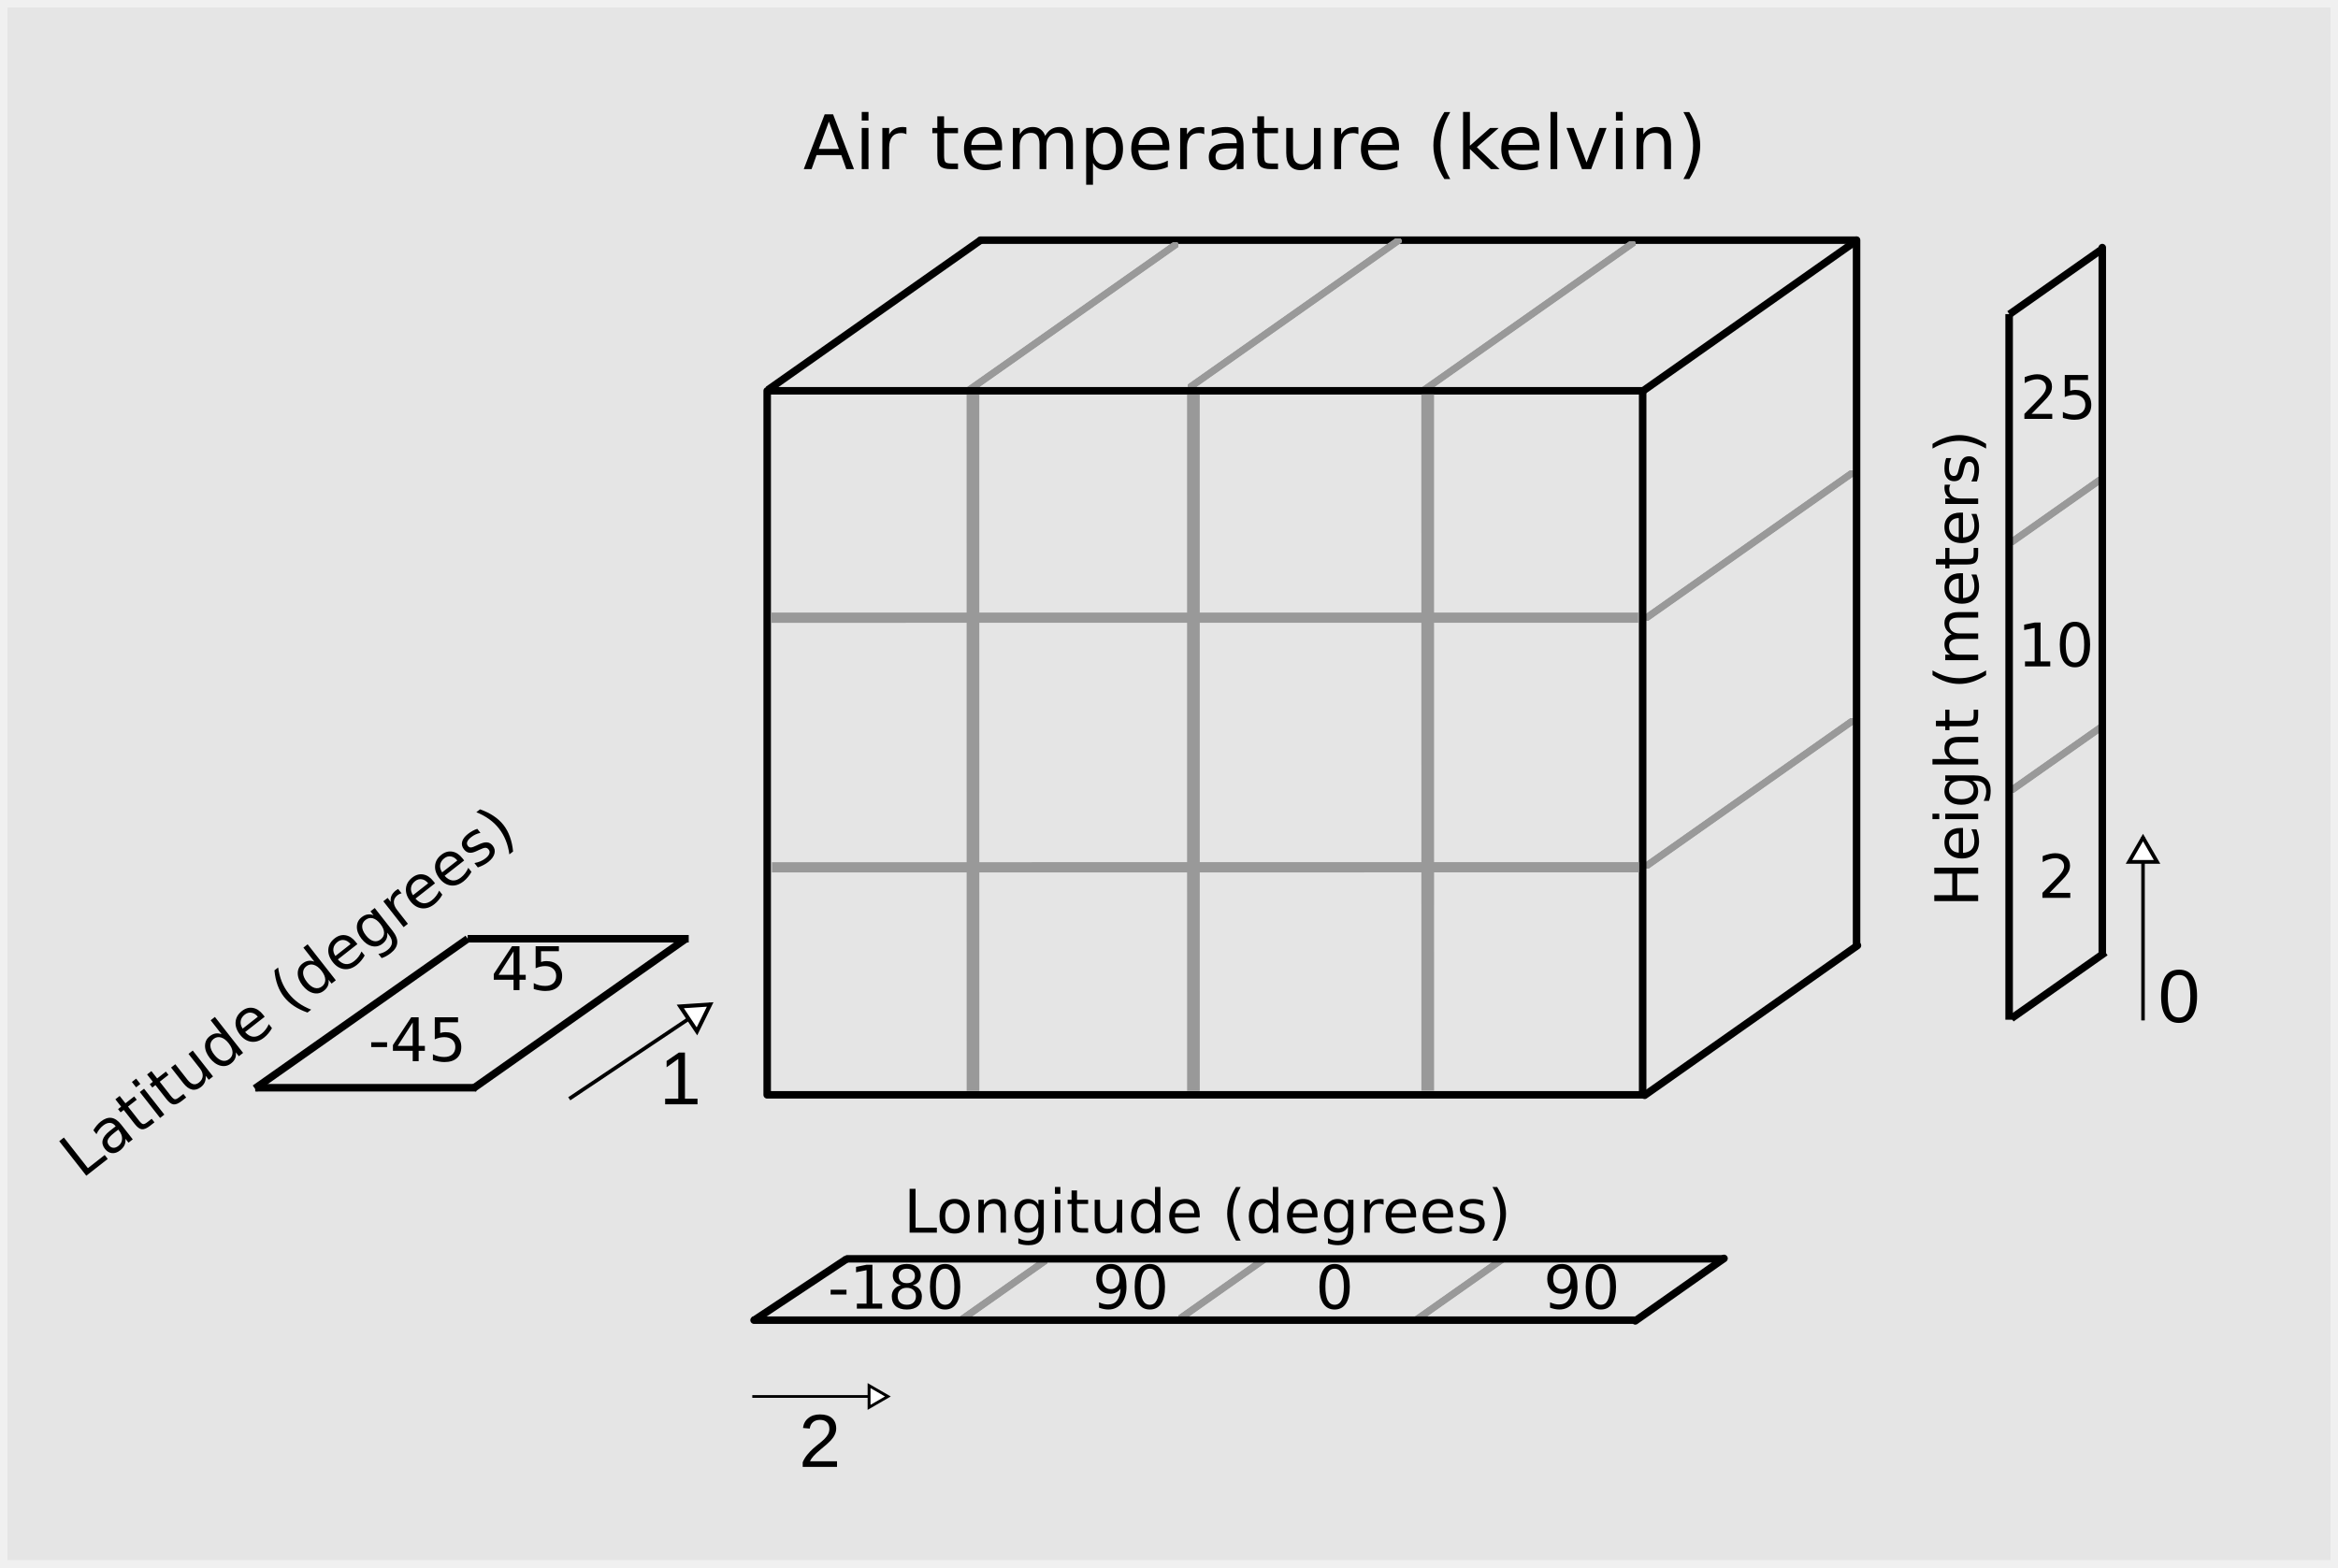
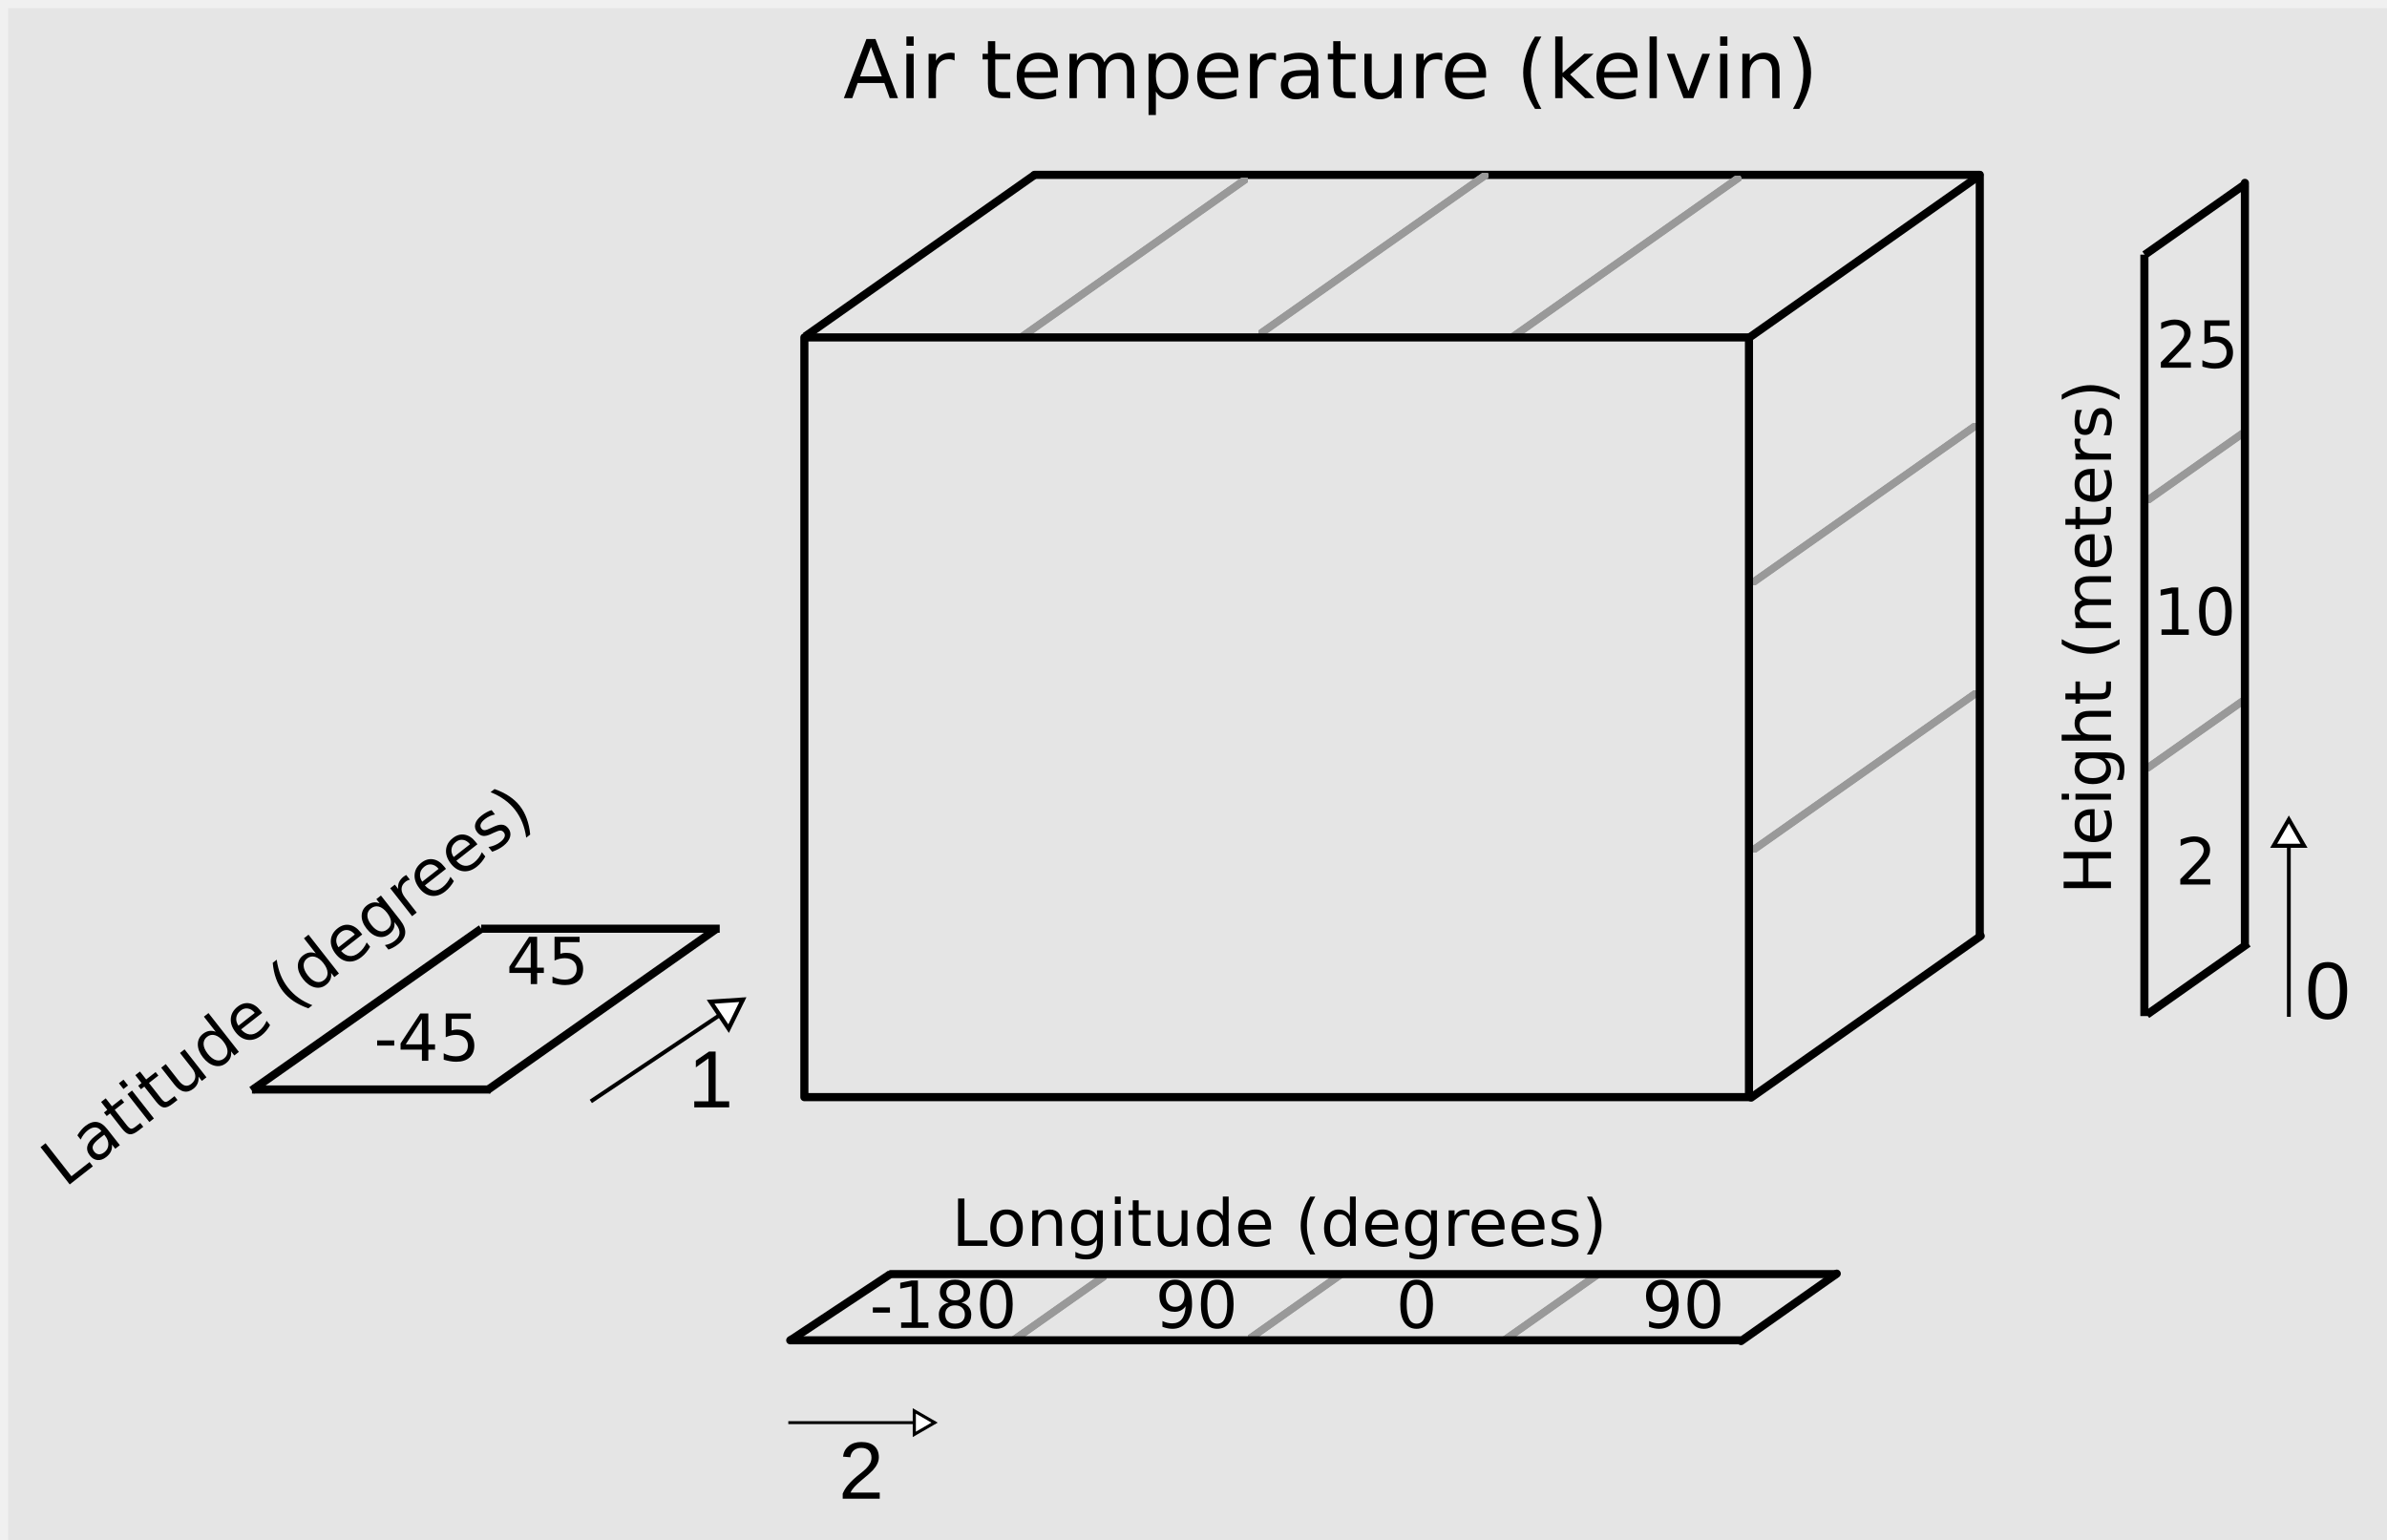
- <svg xmlns="http://www.w3.org/2000/svg" width="621.8" height="417" id="svg2" version="1.1">
+ <svg xmlns="http://www.w3.org/2000/svg" width="588.373" height="379.431" id="svg2" version="1.1">
  <defs id="defs4">
    <marker orient="auto" refY="0" refX="0" id="EmptyTriangleInL" style="overflow:visible">
      <path id="path4026" d="M 5.77,0 -2.88,5 V -5 Z" style="fill:#ffffff;fill-rule:evenodd;stroke:#000000;stroke-width:1pt;marker-start:none" transform="matrix(-0.8,0,0,-0.8,4.8,0)" />
    </marker>
    <marker orient="auto" refY="0" refX="0" id="EmptyTriangleOutL" style="overflow:visible">
      <path id="path4035" d="M 5.77,0 -2.88,5 V -5 Z" style="fill:#ffffff;fill-rule:evenodd;stroke:#000000;stroke-width:1pt;marker-start:none" transform="matrix(0.8,0,0,0.8,-4.8,0)" />
    </marker>
    <marker orient="auto" refY="0" refX="0" id="Arrow2Lstart" style="overflow:visible">
      <path id="path3892" style="font-size:12px;fill-rule:evenodd;stroke-width:0.625;stroke-linejoin:round" d="M 8.719,4.034 -2.207,0.016 8.719,-4.002 c -1.745,2.372 -1.735,5.617 -6e-7,8.035 z" transform="matrix(1.1,0,0,1.1,1.1,0)" />
    </marker>
    <marker orient="auto" refY="0" refX="0" id="Arrow1Lend" style="overflow:visible">
      <path id="path3877" d="M 0,0 5,-5 -12.5,0 5,5 Z" style="fill-rule:evenodd;stroke:#000000;stroke-width:1pt;marker-start:none" transform="matrix(-0.8,0,0,-0.8,-10,0)" />
    </marker>
    <marker orient="auto" refY="0" refX="0" id="Arrow2Lend" style="overflow:visible">
      <path id="path3895" style="font-size:12px;fill-rule:evenodd;stroke-width:0.625;stroke-linejoin:round" d="M 8.719,4.034 -2.207,0.016 8.719,-4.002 c -1.745,2.372 -1.735,5.617 -6e-7,8.035 z" transform="matrix(-1.1,0,0,-1.1,-1.1,0)" />
    </marker>
    <filter id="filter4330" x="0" y="0" width="1" height="1" style="color-interpolation-filters:sRGB">
      <feFlood id="feFlood4332" result="result1" flood-opacity="0" flood-color="rgb(128,128,128)" />
      <feBlend id="feBlend4334" in2="SourceGraphic" mode="normal" result="result2" />
      <feComposite id="feComposite4336" in2="SourceGraphic" k2="1" operator="arithmetic" result="result3" k1="0" k3="0" k4="0" />
      <feComposite id="feComposite4338" in2="SourceGraphic" operator="in" />
    </filter>
    <filter id="filter4330-5" x="0" y="0" width="1" height="1" style="color-interpolation-filters:sRGB">
      <feFlood id="feFlood4332-3" result="result1" flood-opacity="0" flood-color="rgb(128,128,128)" />
      <feBlend id="feBlend4334-2" in2="SourceGraphic" mode="normal" result="result2" />
      <feComposite id="feComposite4336-7" in2="SourceGraphic" k2="1" operator="arithmetic" result="result3" k1="0" k3="0" k4="0" />
      <feComposite id="feComposite4338-7" in2="SourceGraphic" operator="in" />
    </filter>
    <filter id="filter2986" x="0" y="0" width="1" height="1" style="color-interpolation-filters:sRGB">
      <feFlood id="feFlood2988" result="result1" flood-opacity="0" flood-color="rgb(128,128,128)" />
      <feBlend id="feBlend2990" in2="SourceGraphic" mode="normal" result="result2" />
      <feComposite id="feComposite2992" in2="SourceGraphic" k2="1" operator="arithmetic" result="result3" k1="0" k3="0" k4="0" />
      <feComposite id="feComposite2994" in2="SourceGraphic" operator="in" />
    </filter>
    <filter id="filter2996" x="0" y="0" width="1" height="1" style="color-interpolation-filters:sRGB">
      <feFlood id="feFlood2998" result="result1" flood-opacity="0" flood-color="rgb(128,128,128)" />
      <feBlend id="feBlend3000" in2="SourceGraphic" mode="normal" result="result2" />
      <feComposite id="feComposite3002" in2="SourceGraphic" k2="1" operator="arithmetic" result="result3" k1="0" k3="0" k4="0" />
      <feComposite id="feComposite3004" in2="SourceGraphic" operator="in" />
    </filter>
    <filter id="filter3006" x="0" y="0" width="1" height="1" style="color-interpolation-filters:sRGB">
      <feFlood id="feFlood3008" result="result1" flood-opacity="0" flood-color="rgb(128,128,128)" />
      <feBlend id="feBlend3010" in2="SourceGraphic" mode="normal" result="result2" />
      <feComposite id="feComposite3012" in2="SourceGraphic" k2="1" operator="arithmetic" result="result3" k1="0" k3="0" k4="0" />
      <feComposite id="feComposite3014" in2="SourceGraphic" operator="in" />
    </filter>
    <filter id="filter4330-5-0" x="0" y="0" width="1" height="1" style="color-interpolation-filters:sRGB">
      <feFlood id="feFlood4332-3-5" result="result1" flood-opacity="0" flood-color="rgb(128,128,128)" />
      <feBlend id="feBlend4334-2-7" in2="SourceGraphic" mode="normal" result="result2" />
      <feComposite id="feComposite4336-7-2" in2="SourceGraphic" k2="1" operator="arithmetic" result="result3" k1="0" k3="0" k4="0" />
      <feComposite id="feComposite4338-7-0" in2="SourceGraphic" operator="in" />
    </filter>
    <filter id="filter3154" x="0" y="0" width="1" height="1" style="color-interpolation-filters:sRGB">
      <feFlood id="feFlood3156" result="result1" flood-opacity="0" flood-color="rgb(128,128,128)" />
      <feBlend id="feBlend3158" in2="SourceGraphic" mode="normal" result="result2" />
      <feComposite id="feComposite3160" in2="SourceGraphic" k2="1" operator="arithmetic" result="result3" k1="0" k3="0" k4="0" />
      <feComposite id="feComposite3162" in2="SourceGraphic" operator="in" />
    </filter>
    <filter id="filter3164" x="0" y="0" width="1" height="1" style="color-interpolation-filters:sRGB">
      <feFlood id="feFlood3166" result="result1" flood-opacity="0" flood-color="rgb(128,128,128)" />
      <feBlend id="feBlend3168" in2="SourceGraphic" mode="normal" result="result2" />
      <feComposite id="feComposite3170" in2="SourceGraphic" k2="1" operator="arithmetic" result="result3" k1="0" k3="0" k4="0" />
      <feComposite id="feComposite3172" in2="SourceGraphic" operator="in" />
    </filter>
    <filter id="filter3174" x="0" y="0" width="1" height="1" style="color-interpolation-filters:sRGB">
      <feFlood id="feFlood3176" result="result1" flood-opacity="0" flood-color="rgb(128,128,128)" />
      <feBlend id="feBlend3178" in2="SourceGraphic" mode="normal" result="result2" />
      <feComposite id="feComposite3180" in2="SourceGraphic" k2="1" operator="arithmetic" result="result3" k1="0" k3="0" k4="0" />
      <feComposite id="feComposite3182" in2="SourceGraphic" operator="in" />
    </filter>
    <filter id="filter4330-7" x="0" y="0" width="1" height="1" style="color-interpolation-filters:sRGB">
      <feFlood id="feFlood4332-9" result="result1" flood-opacity="0" flood-color="rgb(128,128,128)" />
      <feBlend id="feBlend4334-1" in2="SourceGraphic" mode="normal" result="result2" />
      <feComposite id="feComposite4336-0" in2="SourceGraphic" k2="1" operator="arithmetic" result="result3" k1="0" k3="0" k4="0" />
      <feComposite id="feComposite4338-5" in2="SourceGraphic" operator="in" />
    </filter>
    <filter id="filter4241" x="0" y="0" width="1" height="1" style="color-interpolation-filters:sRGB">
      <feFlood id="feFlood4243" result="result1" flood-opacity="0" flood-color="rgb(128,128,128)" />
      <feBlend id="feBlend4245" in2="SourceGraphic" mode="normal" result="result2" />
      <feComposite id="feComposite4247" in2="SourceGraphic" k2="1" operator="arithmetic" result="result3" k1="0" k3="0" k4="0" />
      <feComposite id="feComposite4249" in2="SourceGraphic" operator="in" />
    </filter>
    <filter id="filter4330-2" x="0" y="0" width="1" height="1" style="color-interpolation-filters:sRGB">
      <feFlood id="feFlood4332-8" result="result1" flood-opacity="0" flood-color="rgb(128,128,128)" />
      <feBlend id="feBlend4334-9" in2="SourceGraphic" mode="normal" result="result2" />
      <feComposite id="feComposite4336-4" in2="SourceGraphic" k2="1" operator="arithmetic" result="result3" k1="0" k3="0" k4="0" />
      <feComposite id="feComposite4338-1" in2="SourceGraphic" operator="in" />
    </filter>
    <filter id="filter4301" x="0" y="0" width="1" height="1" style="color-interpolation-filters:sRGB">
      <feFlood id="feFlood4303" result="result1" flood-opacity="0" flood-color="rgb(128,128,128)" />
      <feBlend id="feBlend4305" in2="SourceGraphic" mode="normal" result="result2" />
      <feComposite id="feComposite4307" in2="SourceGraphic" k2="1" operator="arithmetic" result="result3" k1="0" k3="0" k4="0" />
      <feComposite id="feComposite4309" in2="SourceGraphic" operator="in" />
    </filter>
    <filter id="filter4330-6" x="0" y="0" width="1" height="1" style="color-interpolation-filters:sRGB">
      <feFlood id="feFlood4332-0" result="result1" flood-opacity="0" flood-color="rgb(128,128,128)" />
      <feBlend id="feBlend4334-10" in2="SourceGraphic" mode="normal" result="result2" />
      <feComposite id="feComposite4336-1" in2="SourceGraphic" k2="1" operator="arithmetic" result="result3" k1="0" k3="0" k4="0" />
      <feComposite id="feComposite4338-0" in2="SourceGraphic" operator="in" />
    </filter>
    <filter id="filter4330-0" x="0" y="0" width="1" height="1" style="color-interpolation-filters:sRGB">
      <feFlood id="feFlood4332-5" result="result1" flood-opacity="0" flood-color="rgb(128,128,128)" />
      <feBlend id="feBlend4334-28" in2="SourceGraphic" mode="normal" result="result2" />
      <feComposite id="feComposite4336-49" in2="SourceGraphic" k2="1" operator="arithmetic" result="result3" k1="0" k3="0" k4="0" />
      <feComposite id="feComposite4338-59" in2="SourceGraphic" operator="in" />
    </filter>
    <marker orient="auto" refY="0" refX="0" id="EmptyTriangleOutL-5" style="overflow:visible">
      <path id="path4035-9" d="M 5.77,0 -2.88,5 V -5 Z" style="fill:#ffffff;fill-rule:evenodd;stroke:#000000;stroke-width:1pt;marker-start:none" transform="matrix(0.8,0,0,0.8,-4.8,0)" />
    </marker>
    <marker orient="auto" refY="0" refX="0" id="EmptyTriangleOutL-7" style="overflow:visible">
      <path id="path4035-6" d="M 5.77,0 -2.88,5 V -5 Z" style="fill:#ffffff;fill-rule:evenodd;stroke:#000000;stroke-width:1pt;marker-start:none" transform="matrix(0.8,0,0,0.8,-4.8,0)" />
    </marker>
    <marker orient="auto" refY="0" refX="0" id="EmptyTriangleOutL-79" style="overflow:visible">
      <path id="path4035-5" d="M 5.77,0 -2.88,5 V -5 Z" style="fill:#ffffff;fill-rule:evenodd;stroke:#000000;stroke-width:1pt;marker-start:none" transform="matrix(0.8,0,0,0.8,-4.8,0)" />
    </marker>
    <marker orient="auto" refY="0" refX="0" id="EmptyTriangleInL-3" style="overflow:visible">
      <path id="path4026-2" d="M 5.77,0 -2.88,5 V -5 Z" style="fill:#ffffff;fill-rule:evenodd;stroke:#000000;stroke-width:1pt;marker-start:none" transform="matrix(-0.8,0,0,-0.8,4.8,0)" />
    </marker>
  </defs>
  <g id="layer2" transform="translate(3.700013,13.3)">
    <rect style="opacity:1;fill:#e5e5e5;fill-opacity:1;stroke:#e5e5e5;stroke-width:3.4;stroke-linecap:butt;stroke-miterlimit:4;stroke-dasharray:none;stroke-opacity:1" id="rect1309" width="614.4" height="409.6" x="-1.2969977e-05" y="-9.6" />
  </g>
-   <g id="layer1" transform="translate(-18.5753,-193.1397)">
+   <g id="layer1" transform="translate(-24.34068,-213.9262)">
    <path style="fill:none;stroke:#000000;stroke-width:2;stroke-linecap:round;stroke-linejoin:miter;stroke-miterlimit:4;stroke-dasharray:none;stroke-opacity:1;marker-mid:none" d="M 279.333,257.029 H 512.248" id="path2967" />
    <path style="fill:#b3b3b3;stroke:#999999;stroke-width:2;stroke-linecap:butt;stroke-linejoin:miter;stroke-miterlimit:4;stroke-dasharray:none;stroke-opacity:1;filter:url(#filter4330)" d="m 334.562,297.142 v 187.701" id="path3940-3" />
    <path style="fill:#b3b3b3;stroke:#999999;stroke-width:2;stroke-linecap:butt;stroke-linejoin:miter;stroke-miterlimit:4;stroke-dasharray:none;stroke-opacity:1;filter:url(#filter4330)" d="M 276.028,297.142 V 484.843" id="path3940-2" />
    <path style="fill:#b3b3b3;stroke:#999999;stroke-width:2;stroke-linecap:butt;stroke-linejoin:miter;stroke-miterlimit:4;stroke-dasharray:none;stroke-opacity:1;filter:url(#filter4330)" d="M 397.198,297.142 V 484.843" id="path3940-38" />
    <path style="fill:#b3b3b3;stroke:#999999;stroke-width:2;stroke-linecap:butt;stroke-linejoin:miter;stroke-miterlimit:4;stroke-dasharray:none;stroke-opacity:1;filter:url(#filter4330)" d="m 396.863,297.201 56.597,-39.846" id="path2965-9-3-8" />
    <path style="fill:#b3b3b3;stroke:#999999;stroke-width:2;stroke-linecap:butt;stroke-linejoin:miter;stroke-miterlimit:4;stroke-dasharray:none;stroke-opacity:1;filter:url(#filter4330)" d="m 334.599,296.455 56.597,-39.846" id="path2965-9-3-7" />
    <path style="fill:#b3b3b3;stroke:#999999;stroke-width:2;stroke-linecap:butt;stroke-linejoin:miter;stroke-miterlimit:4;stroke-dasharray:none;stroke-opacity:1;filter:url(#filter4330)" d="m 275.319,297.574 56.597,-39.846" id="path2965-9-3-9" />
    <path style="fill:#b3b3b3;stroke:#999999;stroke-width:2;stroke-linecap:butt;stroke-linejoin:miter;stroke-miterlimit:4;stroke-dasharray:none;stroke-opacity:1;filter:url(#filter4330)" d="M 222.206,358.556 H 455.121" id="path2967-1" />
    <path style="fill:#b3b3b3;stroke:#999999;stroke-width:2;stroke-linecap:butt;stroke-linejoin:miter;stroke-miterlimit:4;stroke-dasharray:none;stroke-opacity:1;filter:url(#filter4330)" d="M 222.206,424.547 H 455.121" id="path2967-4" />
    <path style="fill:#b3b3b3;stroke:#999999;stroke-width:2;stroke-linecap:butt;stroke-linejoin:miter;stroke-miterlimit:4;stroke-dasharray:none;stroke-opacity:1;filter:url(#filter4330)" d="m 455.58,358.097 56.597,-39.846" id="path2965-9-3-0" />
    <path style="fill:#b3b3b3;stroke:#999999;stroke-width:2;stroke-linecap:butt;stroke-linejoin:miter;stroke-miterlimit:4;stroke-dasharray:none;stroke-opacity:1;filter:url(#filter4330)" d="m 455.58,424.089 56.597,-39.846" id="path2965-9-3-91" />
    <path style="fill:#b3b3b3;stroke:#999999;stroke-width:2;stroke-linecap:butt;stroke-linejoin:miter;stroke-miterlimit:4;stroke-dasharray:none;stroke-opacity:1;filter:url(#filter4330)" d="M 487.797,274.399 V 462.1" id="path3940-6" />
    <path style="fill:#b3b3b3;stroke:#999999;stroke-width:2;stroke-linecap:butt;stroke-linejoin:miter;stroke-miterlimit:4;stroke-dasharray:none;stroke-opacity:1;filter:url(#filter4330)" d="M 254.925,273.75 H 487.84" id="path2967-8" />
    <rect style="fill:none;stroke:#000000;stroke-width:2;stroke-linecap:round;stroke-linejoin:round;stroke-miterlimit:4;stroke-dasharray:none;stroke-opacity:1" id="rect2963" width="232.836" height="187.276" x="222.61" y="297.1" />
    <path style="fill:none;stroke:#000000;stroke-width:2;stroke-linecap:round;stroke-linejoin:miter;stroke-miterlimit:4;stroke-dasharray:none;stroke-opacity:1;marker-mid:none" d="m 455.975,484.494 56.597,-39.846" id="path2965-9" />
    <path style="fill:none;stroke:#000000;stroke-width:2;stroke-linecap:butt;stroke-linejoin:miter;stroke-miterlimit:4;stroke-dasharray:none;stroke-opacity:1;marker-mid:none" d="m 455.513,297.146 56.597,-39.846" id="path2965-9-3" />
    <path style="fill:none;stroke:#000000;stroke-width:2;stroke-linecap:butt;stroke-linejoin:miter;stroke-miterlimit:4;stroke-dasharray:none;stroke-opacity:1;marker-mid:none" d="m 222.812,296.849 56.596,-39.846" id="path2965-9-3-1" />
    <path style="fill:none;stroke:#000000;stroke-width:2;stroke-linecap:round;stroke-linejoin:miter;stroke-miterlimit:4;stroke-dasharray:none;stroke-opacity:1;marker-mid:none" d="M 512.335,257.027 V 444.728" id="path3940" />
    <g id="g4466" transform="translate(38.46154,109.5176)" style="stroke-width:2;stroke-miterlimit:4;stroke-dasharray:none">
      <path transform="matrix(0.4297107,0,0,0.4297107,217.6207,230.6964)" id="path2965-9-3-8-2-9" d="m 321.696,476.252 56.597,-39.846" style="fill:#b3b3b3;stroke:#999999;stroke-width:4.654;stroke-linecap:butt;stroke-linejoin:miter;stroke-miterlimit:4;stroke-dasharray:none;stroke-opacity:1;filter:url(#filter4330-5-0)" />
      <path transform="matrix(0.4110244,0,0,0.4110244,186.9416,239.1757)" id="path2965-9-3-7-7-4" d="m 259.433,475.507 56.597,-39.846" style="fill:#b3b3b3;stroke:#999999;stroke-width:4.866;stroke-linecap:butt;stroke-linejoin:miter;stroke-miterlimit:4;stroke-dasharray:none;stroke-opacity:1;filter:url(#filter4330-5-0)" />
      <path transform="matrix(0.4192467,0,0,0.4192467,151.003,235.4688)" id="path2965-9-3-9-1-0" d="m 200.153,476.625 56.597,-39.846" style="fill:#b3b3b3;stroke:#999999;stroke-width:4.77;stroke-linecap:butt;stroke-linejoin:miter;stroke-miterlimit:4;stroke-dasharray:none;stroke-opacity:1;filter:url(#filter4330-5-0)" />
      <path id="path2965-9-3-1-8-0" d="m 180.581,434.878 24.683,-16.353" style="fill:none;stroke:#000000;stroke-width:2;stroke-linecap:butt;stroke-linejoin:miter;stroke-miterlimit:4;stroke-dasharray:none;stroke-opacity:1;marker-mid:none" />
      <path d="M 180.664,434.799 H 414.887 m 0.134,0.192 23.602,-16.617" style="fill:none;stroke:#000000;stroke-width:2;stroke-linecap:round;stroke-linejoin:miter;stroke-miterlimit:4;stroke-dasharray:none;stroke-opacity:1;marker-mid:none" id="path2967-45-1" />
      <path id="path2967-9-8" d="M 205.47,418.48 H 438.386" style="fill:none;stroke:#000000;stroke-width:2;stroke-linecap:round;stroke-linejoin:miter;stroke-miterlimit:4;stroke-dasharray:none;stroke-opacity:1;marker-mid:none" />
    </g>
    <g id="g4637" transform="translate(-54.7588,110.1695)">
      <path id="path2965-9-4" d="m 608.278,353.877 25,-17.601" style="fill:none;stroke:#000000;stroke-width:2;stroke-linecap:butt;stroke-linejoin:miter;stroke-miterlimit:4;stroke-dasharray:none;stroke-opacity:1;marker-mid:none" />
      <path transform="matrix(0.4478674,0,0,0.4478674,387.3456,120.3052)" id="path2965-9-3-0-2" d="m 491.626,239.862 56.597,-39.846" style="fill:#b3b3b3;stroke:#999999;stroke-width:4.466;stroke-linecap:butt;stroke-linejoin:miter;stroke-miterlimit:4;stroke-dasharray:none;stroke-opacity:1;filter:url(#filter4330-2)" />
      <path transform="matrix(0.4478674,0,0,0.4478674,387.3456,156.7412)" id="path2965-9-3-91-7" d="m 491.626,305.853 56.597,-39.846" style="fill:#b3b3b3;stroke:#999999;stroke-width:4.466;stroke-linecap:butt;stroke-linejoin:miter;stroke-miterlimit:4;stroke-dasharray:none;stroke-opacity:1;filter:url(#filter4330-2)" />
      <path id="path2965-9-3-18" d="m 607.757,166.571 25.058,-17.642" style="fill:none;stroke:#000000;stroke-width:2;stroke-linecap:butt;stroke-linejoin:miter;stroke-miterlimit:4;stroke-dasharray:none;stroke-opacity:1;marker-mid:none" />
      <path id="path3940-1" d="M 607.673,166.525 V 354.226" style="fill:none;stroke:#000000;stroke-width:2;stroke-linecap:butt;stroke-linejoin:miter;stroke-miterlimit:4;stroke-dasharray:none;stroke-opacity:1;marker-mid:none" />
      <path id="path3940-4" d="M 632.445,148.833 V 336.237" style="fill:none;stroke:#000000;stroke-width:2;stroke-linecap:round;stroke-linejoin:miter;stroke-miterlimit:4;stroke-dasharray:none;stroke-opacity:1;marker-mid:none" />
    </g>
    <text xml:space="preserve" style="font-style:normal;font-weight:normal;line-height:0%;font-family:'Bitstream Vera Sans';fill:#000000;fill-opacity:1;stroke:none" x="231.06" y="583.357" id="text4024-5">
      <tspan id="tspan4026-3" x="231.06" y="583.357" style="font-size:20px;line-height:1.25;font-family:Arial;-inkscape-font-specification:Arial">2</tspan>
    </text>
    <path style="fill:none;stroke:#000000;stroke-width:0.723;stroke-linecap:butt;stroke-linejoin:miter;stroke-miterlimit:4;stroke-dasharray:none;stroke-opacity:1;marker-end:url(#EmptyTriangleOutL)" d="m 218.652,564.615 h 36.191" id="path2967-5-8" />
    <text xml:space="preserve" style="font-style:normal;font-weight:normal;line-height:0%;font-family:'Bitstream Vera Sans';fill:#000000;fill-opacity:1;stroke:none" x="238.703" y="541.251" id="text4605">
      <tspan x="238.703" y="541.251" style="font-size:16px;line-height:1.25" id="tspan4679">-180</tspan>
    </text>
    <text xml:space="preserve" style="font-style:normal;font-weight:normal;line-height:0%;font-family:'Bitstream Vera Sans';fill:#000000;fill-opacity:1;stroke:none" x="309.107" y="541.251" id="text4609">
      <tspan id="tspan4611" x="309.107" y="541.251" style="font-size:16px;line-height:1.25">90</tspan>
    </text>
    <text xml:space="preserve" style="font-style:normal;font-weight:normal;line-height:0%;font-family:'Bitstream Vera Sans';fill:#000000;fill-opacity:1;stroke:none" x="368.429" y="541.251" id="text4613">
      <tspan id="tspan4615" x="368.429" y="541.251" style="font-size:16px;line-height:1.25">0</tspan>
    </text>
    <text xml:space="preserve" style="font-style:normal;font-weight:normal;line-height:0%;font-family:'Bitstream Vera Sans';fill:#000000;fill-opacity:1;stroke:none" x="429.055" y="541.251" id="text4617">
      <tspan id="tspan4619" x="429.055" y="541.251" style="font-size:16px;line-height:1.25">90</tspan>
    </text>
    <text xml:space="preserve" style="font-style:normal;font-weight:normal;line-height:0%;font-family:'Bitstream Vera Sans';fill:#000000;fill-opacity:1;stroke:none" x="258.912" y="521.042" id="text4621">
      <tspan id="tspan4623" x="258.912" y="521.042" style="font-size:16px;line-height:1.25">Longitude (degrees)</tspan>
    </text>
    <text xml:space="preserve" style="font-style:normal;font-weight:normal;line-height:0%;font-family:'Bitstream Vera Sans';fill:#000000;fill-opacity:1;stroke:none" x="-434.425" y="544.677" id="text4633" transform="rotate(-90)">
      <tspan id="tspan4635" x="-434.425" y="544.677" style="font-size:16px;line-height:1.25">Height (meters)</tspan>
    </text>
    <g id="g4451" transform="translate(-511.2579,123.6158)" style="stroke-width:2;stroke-miterlimit:4;stroke-dasharray:none">
      <path id="path2967-2" d="m 654.203,319.242 h 58.798" style="fill:none;stroke:#000000;stroke-width:2;stroke-linecap:butt;stroke-linejoin:miter;stroke-miterlimit:4;stroke-dasharray:none;stroke-opacity:1;marker-mid:none" />
      <path transform="matrix(0.2473402,0,0,0.2473402,518.4693,252.8656)" id="path2967-8-6" d="M 454.919,335.963 H 687.834" style="fill:#b3b3b3;stroke:#999999;stroke-width:8.086;stroke-linecap:butt;stroke-linejoin:miter;stroke-miterlimit:4;stroke-dasharray:none;stroke-opacity:1;filter:url(#filter4330-0)" />
      <path id="path2965-9-9" d="m 597.628,359.087 56.597,-39.846" style="fill:none;stroke:#000000;stroke-width:2;stroke-linecap:butt;stroke-linejoin:miter;stroke-miterlimit:4;stroke-dasharray:none;stroke-opacity:1;marker-mid:none" />
      <path id="path2965-9-2" d="m 655.646,359.087 56.597,-39.846" style="fill:none;stroke:#000000;stroke-width:2;stroke-linecap:butt;stroke-linejoin:miter;stroke-miterlimit:4;stroke-dasharray:none;stroke-opacity:1;marker-mid:none" />
      <path id="path2967-2-7" d="m 597.708,358.872 h 58.798" style="fill:none;stroke:#000000;stroke-width:2;stroke-linecap:butt;stroke-linejoin:miter;stroke-miterlimit:4;stroke-dasharray:none;stroke-opacity:1;marker-mid:none" />
    </g>
    <text xml:space="preserve" style="font-style:normal;font-weight:normal;line-height:0%;font-family:'Bitstream Vera Sans';fill:#000000;fill-opacity:1;stroke:none" x="-280.902" y="423.832" id="text4629" transform="rotate(-38.07937)">
      <tspan id="tspan4631" x="-280.902" y="423.832" style="font-size:16px;line-height:1.25">Latitude (degrees)</tspan>
    </text>
    <g id="g4784" transform="translate(176.0104,108.2138)">
      <text id="text4028-7" y="378.686" x="17.929" style="font-style:normal;font-weight:normal;line-height:0%;font-family:'Bitstream Vera Sans';fill:#000000;fill-opacity:1;stroke:none" xml:space="preserve">
        <tspan style="font-size:20px;line-height:1.25;font-family:Arial;-inkscape-font-specification:Arial" y="378.686" x="17.929" id="tspan4030-7">1</tspan>
      </text>
      <path id="path2965-9-1-8" d="M -6.038,377.213 31.59,352.023" style="fill:none;stroke:#000000;stroke-width:0.997;stroke-linecap:butt;stroke-linejoin:miter;stroke-miterlimit:4;stroke-dasharray:none;stroke-opacity:1;marker-end:url(#EmptyTriangleOutL)" />
    </g>
    <text xml:space="preserve" style="font-style:normal;font-weight:normal;line-height:0%;font-family:'Bitstream Vera Sans';fill:#000000;fill-opacity:1;stroke:none" x="116.519" y="475.42" id="text4683">
      <tspan id="tspan4685" x="116.519" y="475.42" style="font-size:16px;line-height:1.25">-45</tspan>
    </text>
    <text xml:space="preserve" style="font-style:normal;font-weight:normal;line-height:0%;font-family:'Bitstream Vera Sans';fill:#000000;fill-opacity:1;stroke:none" x="149.114" y="456.516" id="text4687">
      <tspan id="tspan4689" x="149.114" y="456.516" style="font-size:16px;line-height:1.25">45</tspan>
    </text>
    <path id="path3940-8-9" d="m 588.52,415.769 v 48.81" style="fill:none;stroke:#000000;stroke-width:0.935;stroke-linecap:butt;stroke-linejoin:miter;stroke-miterlimit:4;stroke-dasharray:none;stroke-opacity:1;marker-start:url(#EmptyTriangleInL)" />
    <text xml:space="preserve" style="font-style:normal;font-weight:normal;line-height:0%;font-family:'Bitstream Vera Sans';fill:#000000;fill-opacity:1;stroke:none" x="592.547" y="465.047" id="text4028-7-8">
      <tspan x="592.547" y="465.047" style="font-size:20px;line-height:1.25;font-family:Arial;-inkscape-font-specification:Arial" id="tspan4744">0</tspan>
    </text>
    <text xml:space="preserve" style="font-style:normal;font-weight:normal;line-height:0%;font-family:'Bitstream Vera Sans';fill:#000000;fill-opacity:1;stroke:none" x="232.184" y="238.122" id="text4748">
      <tspan id="tspan4750" x="232.184" y="238.122" style="font-size:20px;line-height:1.25">Air temperature (kelvin)</tspan>
    </text>
    <text xml:space="preserve" style="font-style:normal;font-weight:normal;line-height:0%;font-family:'Bitstream Vera Sans';fill:#000000;fill-opacity:1;stroke:none" x="560.589" y="431.976" id="text4609-2">
      <tspan id="tspan4611-6" x="560.589" y="431.976" style="font-size:16px;line-height:1.25">2</tspan>
    </text>
    <text xml:space="preserve" style="font-style:normal;font-weight:normal;line-height:0%;font-family:'Bitstream Vera Sans';fill:#000000;fill-opacity:1;stroke:none" x="555.144" y="370.413" id="text4609-7">
      <tspan id="tspan4611-0" x="555.144" y="370.413" style="font-size:16px;line-height:1.25">10</tspan>
    </text>
    <text xml:space="preserve" style="font-style:normal;font-weight:normal;line-height:0%;font-family:'Bitstream Vera Sans';fill:#000000;fill-opacity:1;stroke:none" x="555.796" y="304.572" id="text4609-6">
      <tspan id="tspan4611-8" x="555.796" y="304.572" style="font-size:16px;line-height:1.25">25</tspan>
    </text>
-     <path style="fill:none;stroke:#999999;stroke-width:3.375;stroke-linecap:butt;stroke-linejoin:miter;stroke-miterlimit:4;stroke-dasharray:none;stroke-opacity:1;marker-mid:none" d="m 277.333,298.087 0.014,185.252" id="path3940-5-7-9" />
-     <path style="fill:none;stroke:#999999;stroke-width:3.375;stroke-linecap:butt;stroke-linejoin:miter;stroke-miterlimit:4;stroke-dasharray:none;stroke-opacity:1;marker-mid:none" d="m 335.963,298.09 0.014,185.252" id="path3940-5-7-9-0" />
-     <path style="fill:none;stroke:#999999;stroke-width:3.375;stroke-linecap:butt;stroke-linejoin:miter;stroke-miterlimit:4;stroke-dasharray:none;stroke-opacity:1;marker-mid:none" d="m 398.275,298.04 0.014,185.252" id="path3940-5-7-9-0-1" />
-     <path style="fill:none;stroke:#999999;stroke-width:2.723;stroke-linecap:butt;stroke-linejoin:miter;stroke-miterlimit:4;stroke-dasharray:none;stroke-opacity:1;marker-mid:none" d="m 454.281,357.444 -230.61,0.008" id="path3940-5-7-9-0-1-9" />
-     <path style="fill:none;stroke:#999999;stroke-width:2.723;stroke-linecap:butt;stroke-linejoin:miter;stroke-miterlimit:4;stroke-dasharray:none;stroke-opacity:1;marker-mid:none" d="m 454.475,423.84 -230.61,0.008" id="path3940-5-7-9-0-1-9-8" />
  </g>
</svg>
